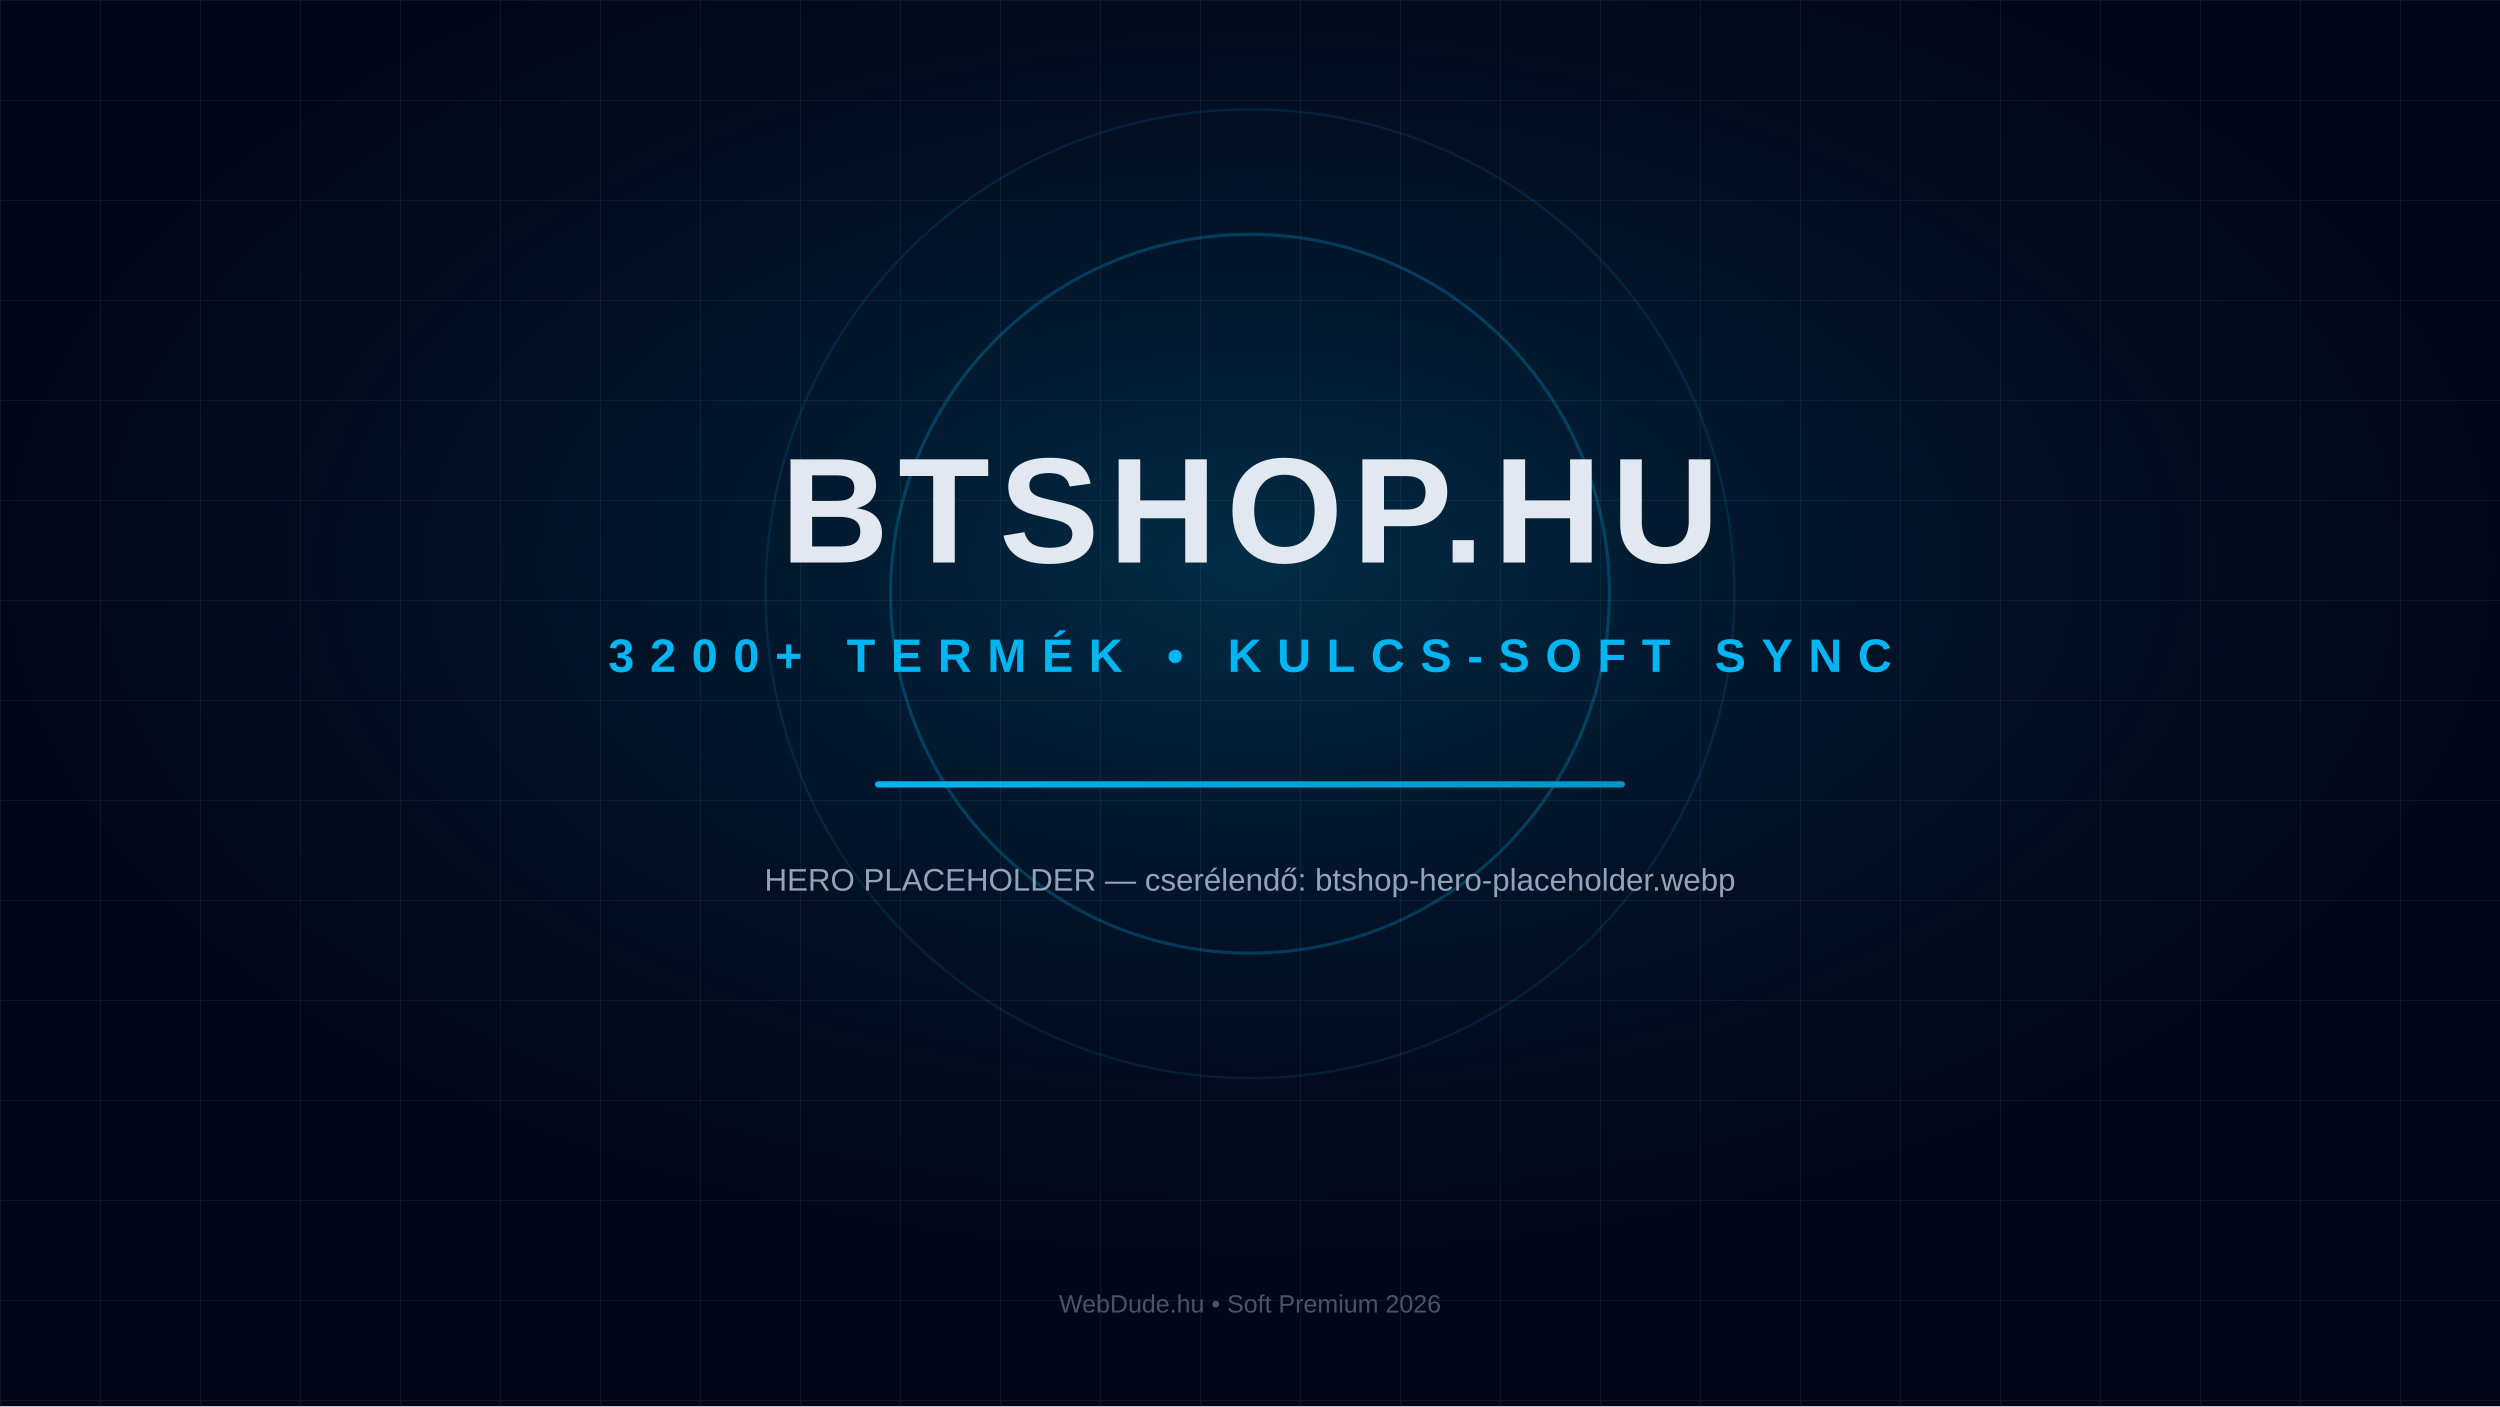
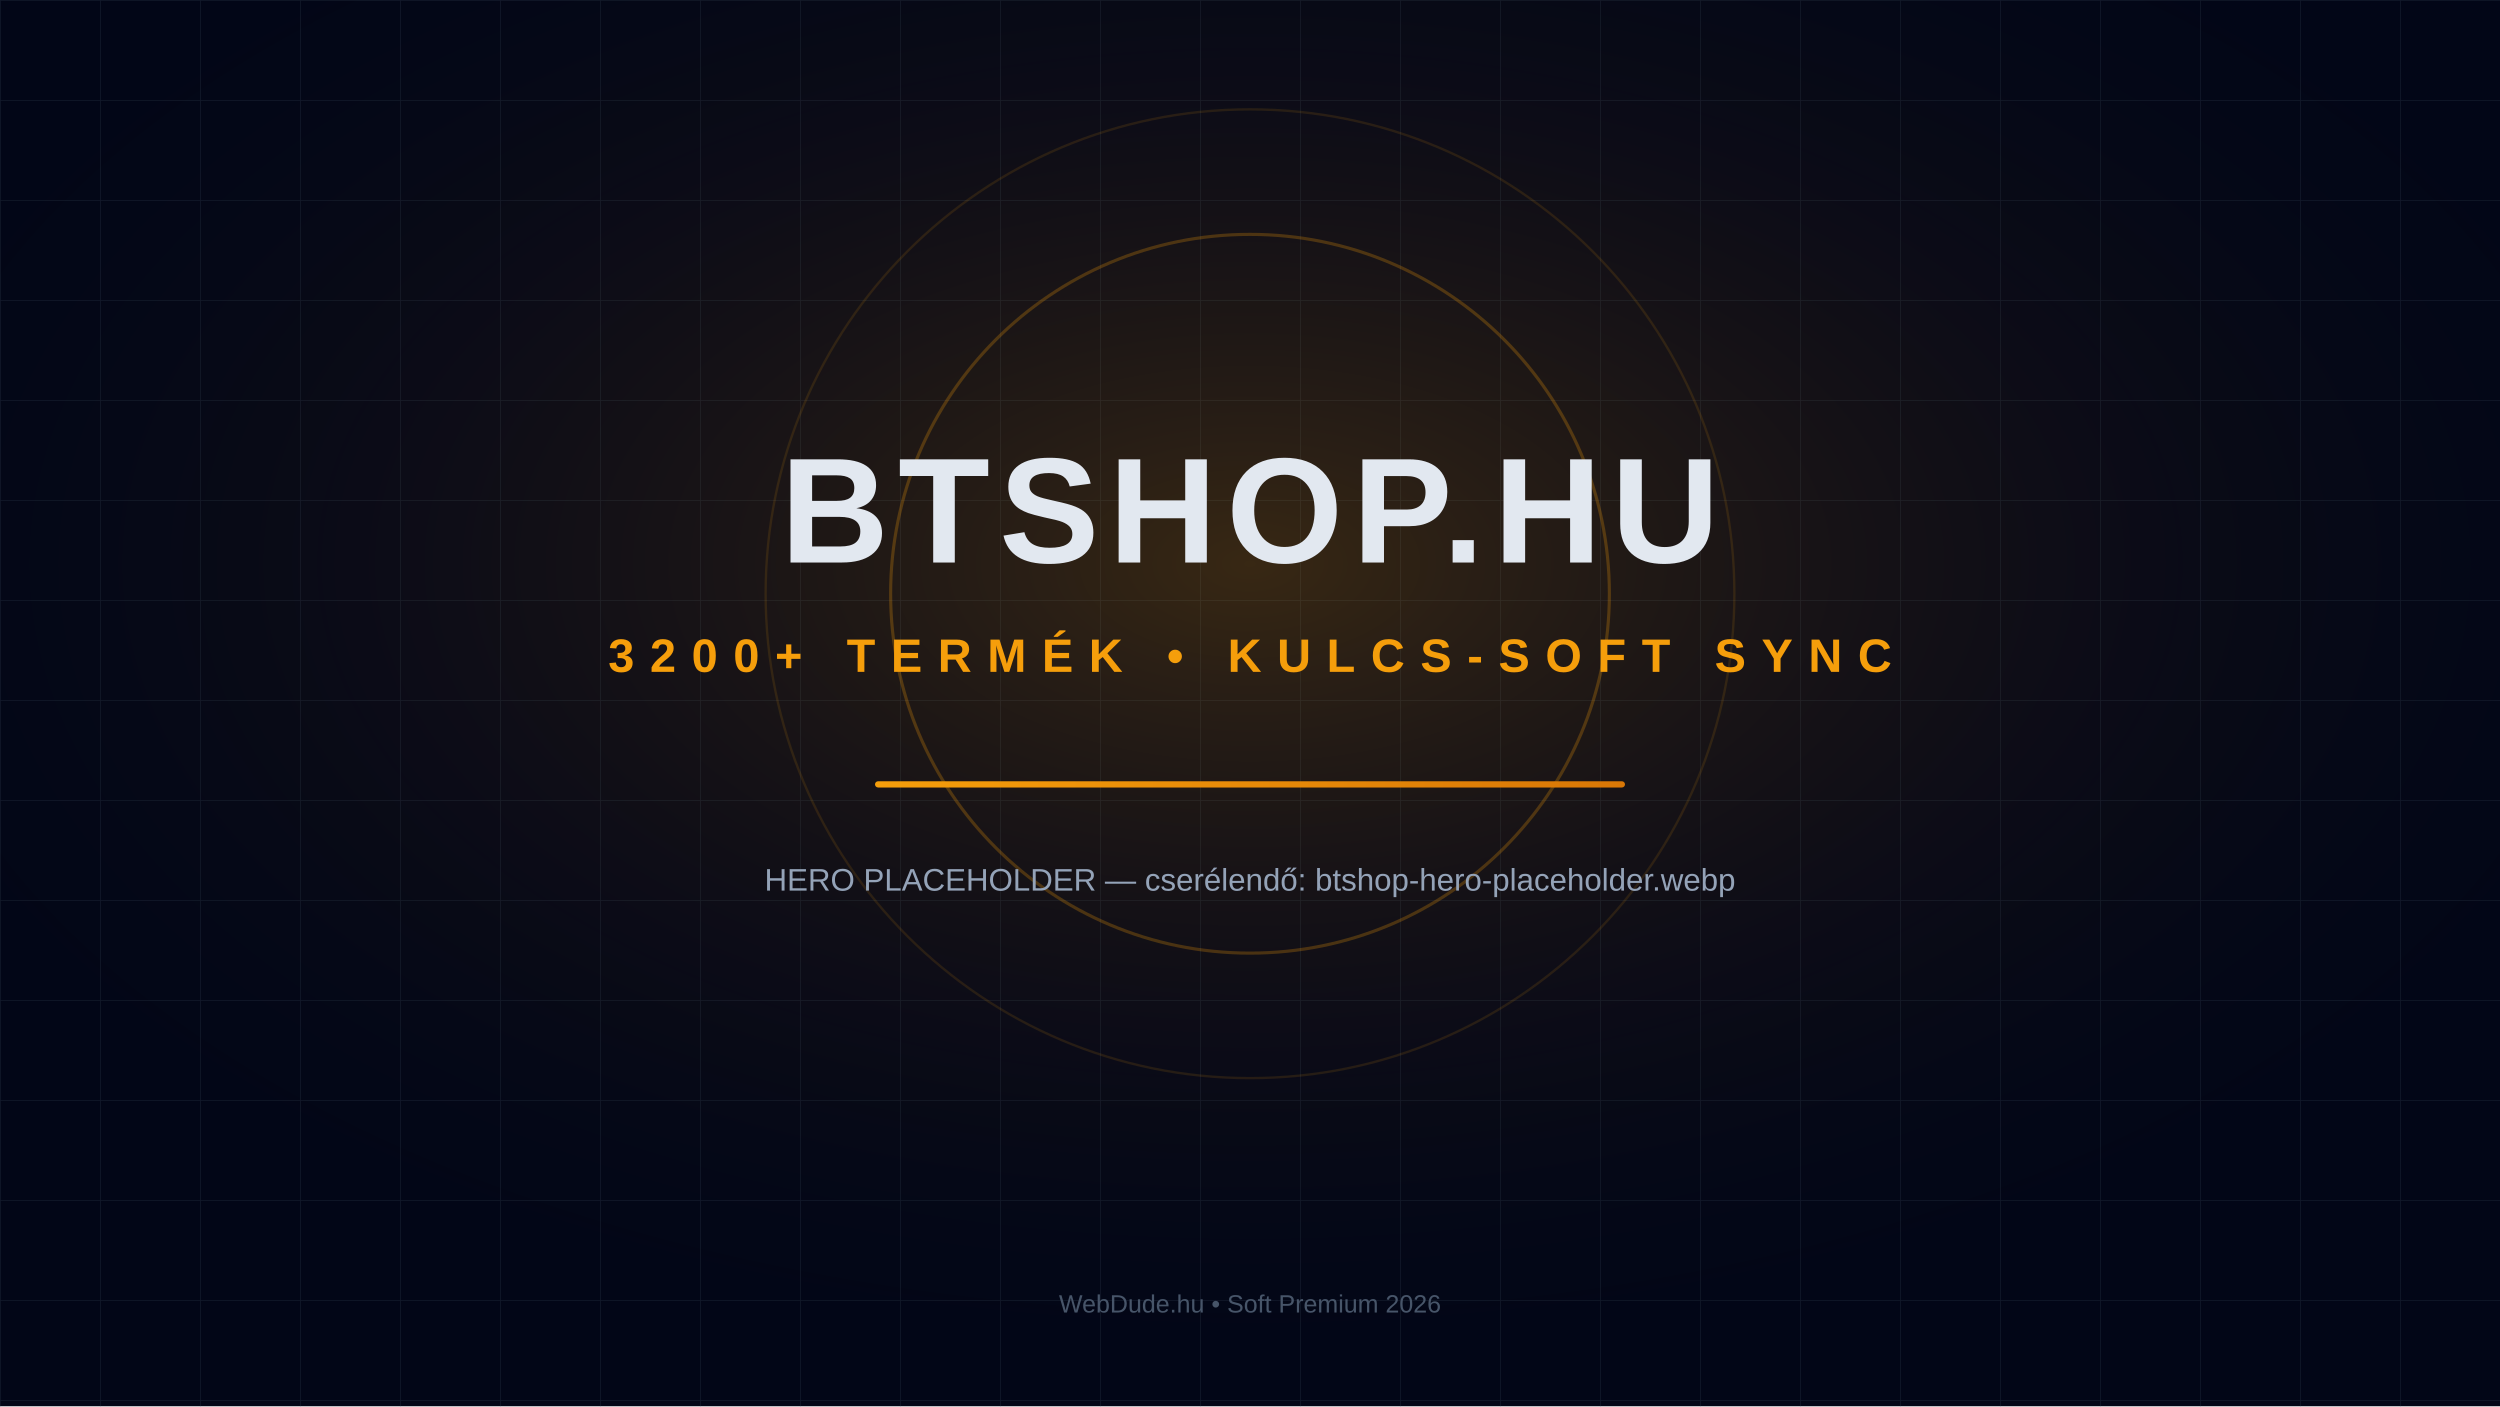
<svg xmlns="http://www.w3.org/2000/svg" viewBox="0 0 1600 900" role="img" aria-label="BTShop.hu hero placeholder">
  <defs>
    <radialGradient id="glow" cx="50%" cy="40%" r="60%">
-       <stop offset="0%" stop-color="#00B5F1" stop-opacity="0.22" />
+       <stop offset="0%" stop-color="#f59e0b" stop-opacity="0.22" />
      <stop offset="100%" stop-color="#020617" stop-opacity="0" />
    </radialGradient>
    <linearGradient id="accent" x1="0" y1="0" x2="1" y2="0">
-       <stop offset="0%" stop-color="#00B5F1" />
-       <stop offset="100%" stop-color="#0095C7" />
+       <stop offset="0%" stop-color="#f59e0b" />
+       <stop offset="100%" stop-color="#d97706" />
    </linearGradient>
    <pattern id="mesh" width="64" height="64" patternUnits="userSpaceOnUse">
      <path d="M 64 0 L 0 0 0 64" fill="none" stroke="#1e293b" stroke-width="1" />
    </pattern>
  </defs>
  <rect width="1600" height="900" fill="#020617" />
  <rect width="1600" height="900" fill="url(#mesh)" opacity="0.55" />
  <rect width="1600" height="900" fill="url(#glow)" />
-   <circle cx="800" cy="380" r="230" fill="none" stroke="#00B5F1" stroke-opacity="0.25" stroke-width="2" />
-   <circle cx="800" cy="380" r="310" fill="none" stroke="#00B5F1" stroke-opacity="0.12" stroke-width="1.5" />
+   <circle cx="800" cy="380" r="230" fill="none" stroke="#f59e0b" stroke-opacity="0.25" stroke-width="2" />
+   <circle cx="800" cy="380" r="310" fill="none" stroke="#f59e0b" stroke-opacity="0.12" stroke-width="1.5" />
  <text x="800" y="360" text-anchor="middle" font-family="Arial, Helvetica, sans-serif" font-size="96" font-weight="800" fill="#e2e8f0" letter-spacing="6">BTSHOP.HU</text>
-   <text x="800" y="430" text-anchor="middle" font-family="Arial, Helvetica, sans-serif" font-size="30" font-weight="600" fill="#00B5F1" letter-spacing="10">3200+ TERMÉK • KULCS-SOFT SYNC</text>
+   <text x="800" y="430" text-anchor="middle" font-family="Arial, Helvetica, sans-serif" font-size="30" font-weight="600" fill="#f59e0b" letter-spacing="10">3200+ TERMÉK • KULCS-SOFT SYNC</text>
  <rect x="560" y="500" width="480" height="4" rx="2" fill="url(#accent)" />
  <text x="800" y="570" text-anchor="middle" font-family="Arial, Helvetica, sans-serif" font-size="20" fill="#94a3b8">HERO PLACEHOLDER — cserélendő: btshop-hero-placeholder.webp</text>
  <text x="800" y="840" text-anchor="middle" font-family="Arial, Helvetica, sans-serif" font-size="16" fill="#475569">WebDude.hu • Soft Premium 2026</text>
</svg>
